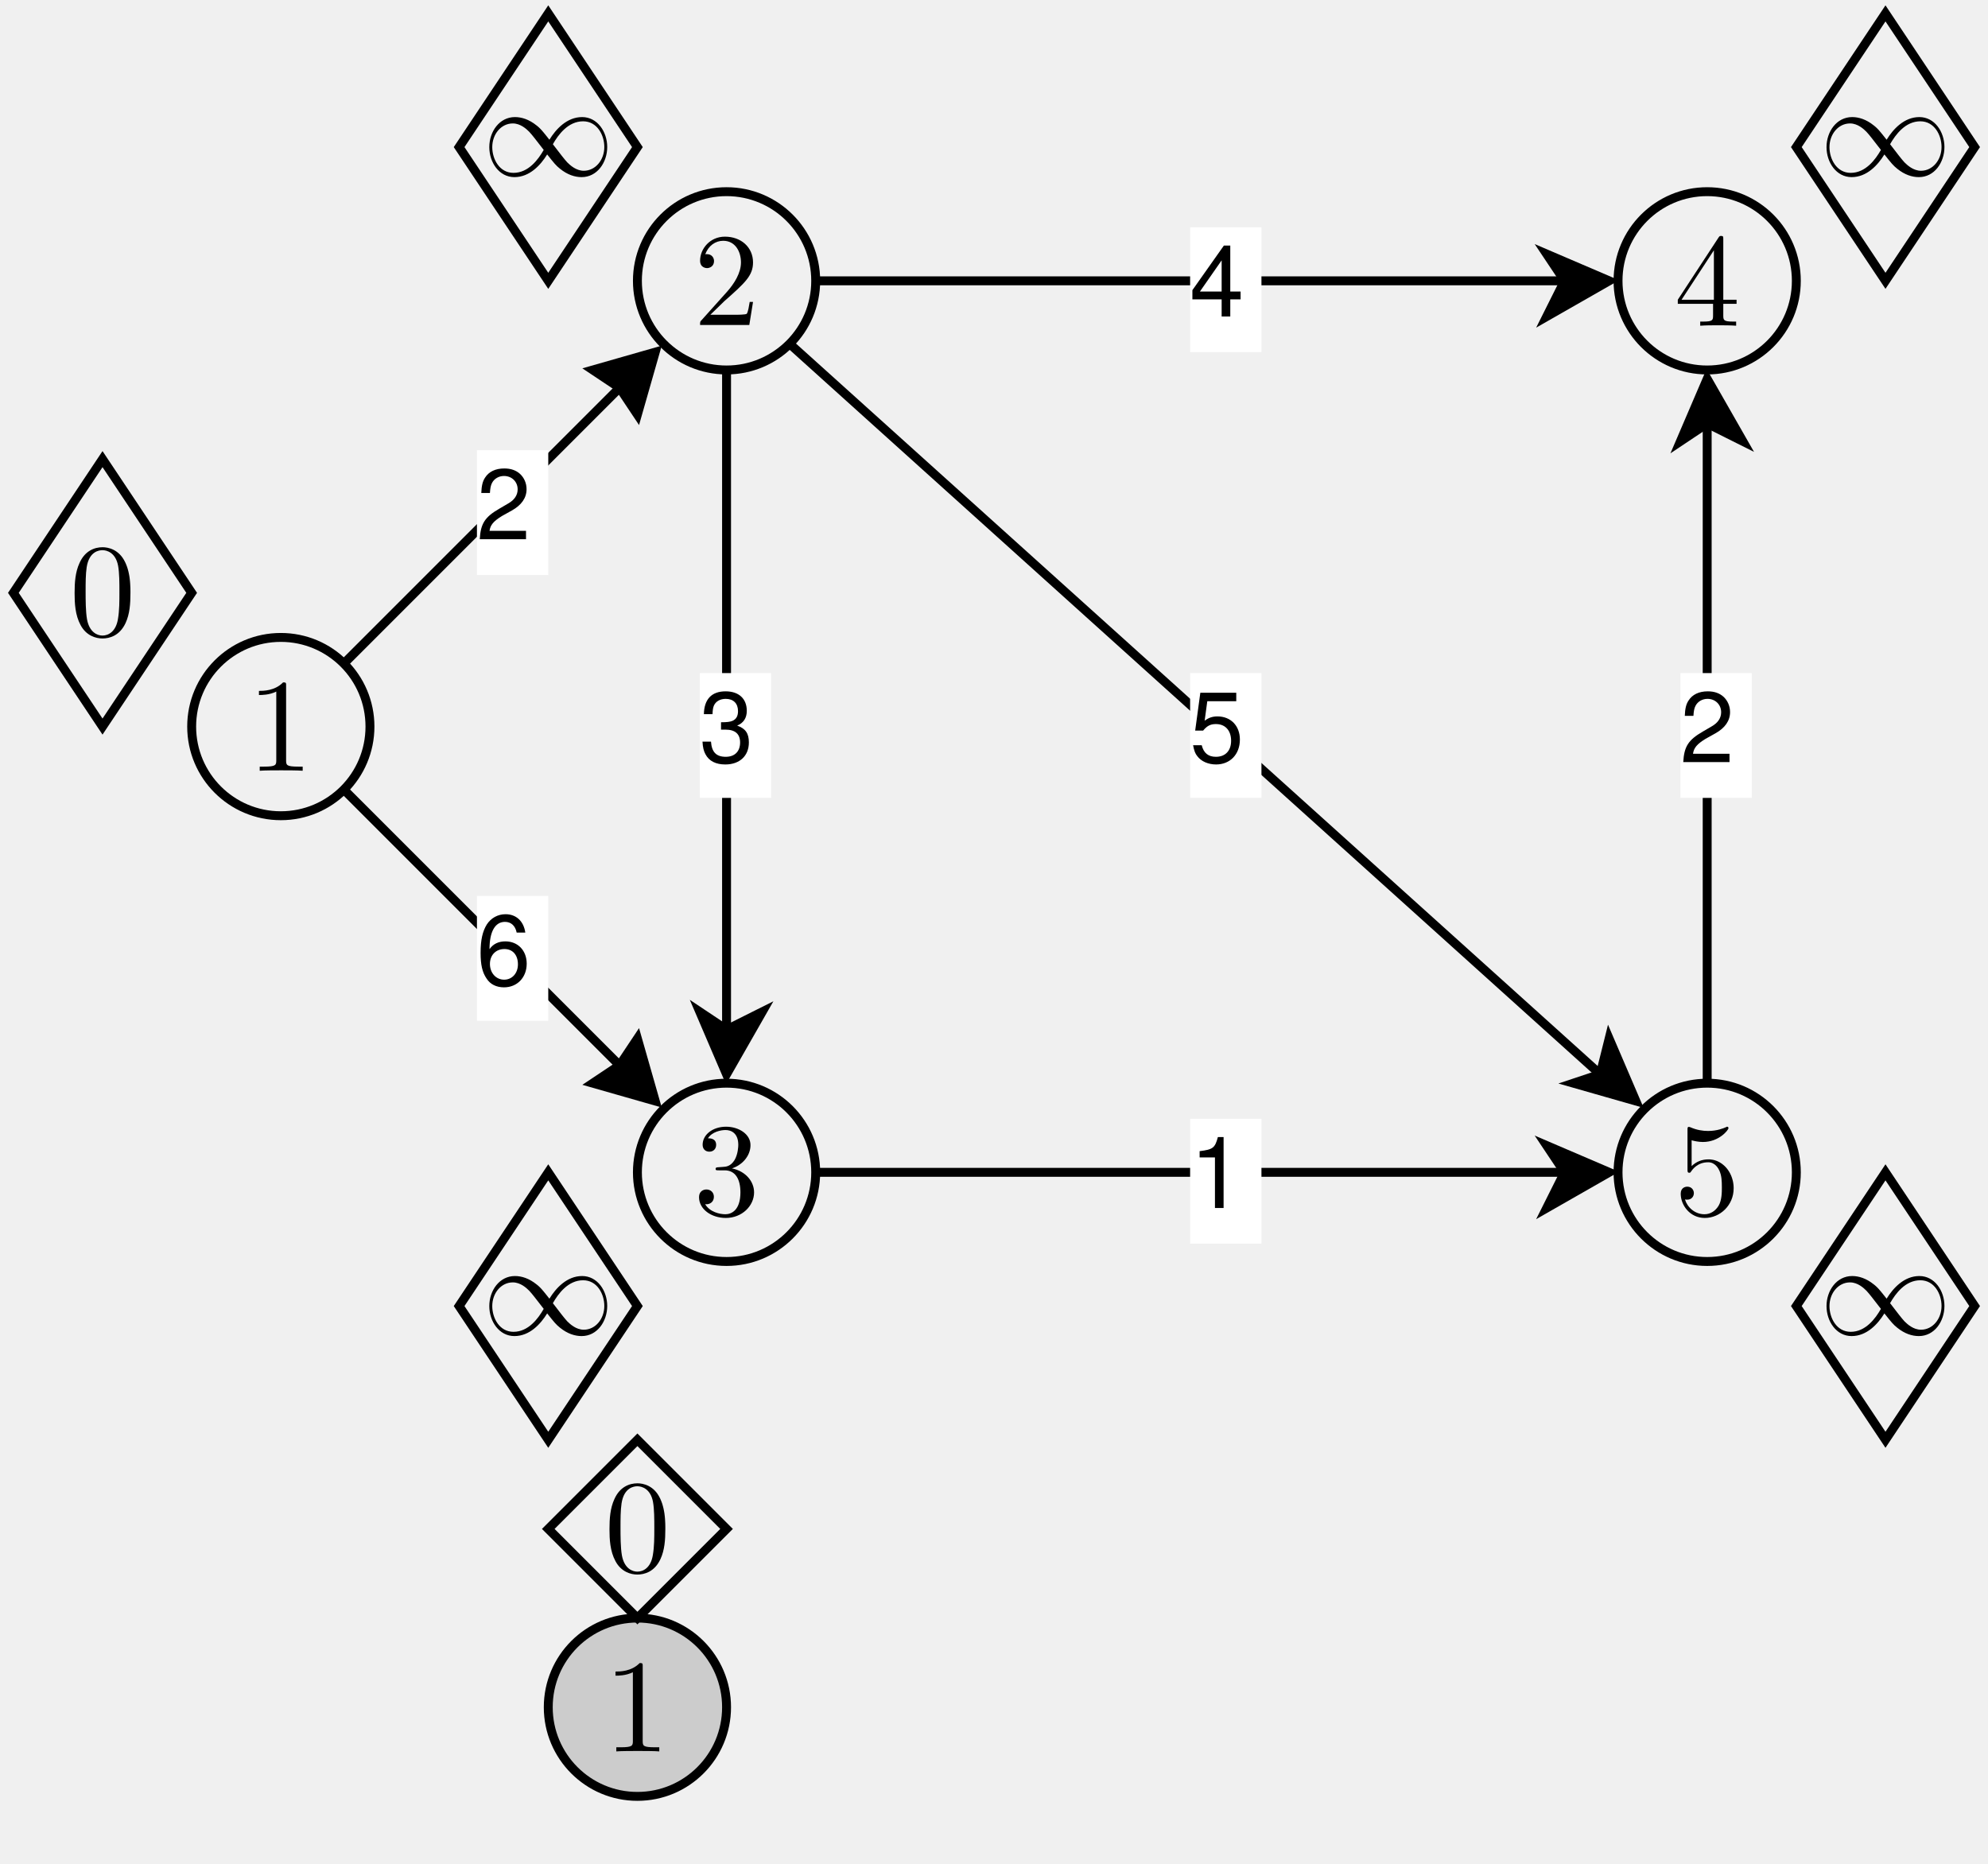
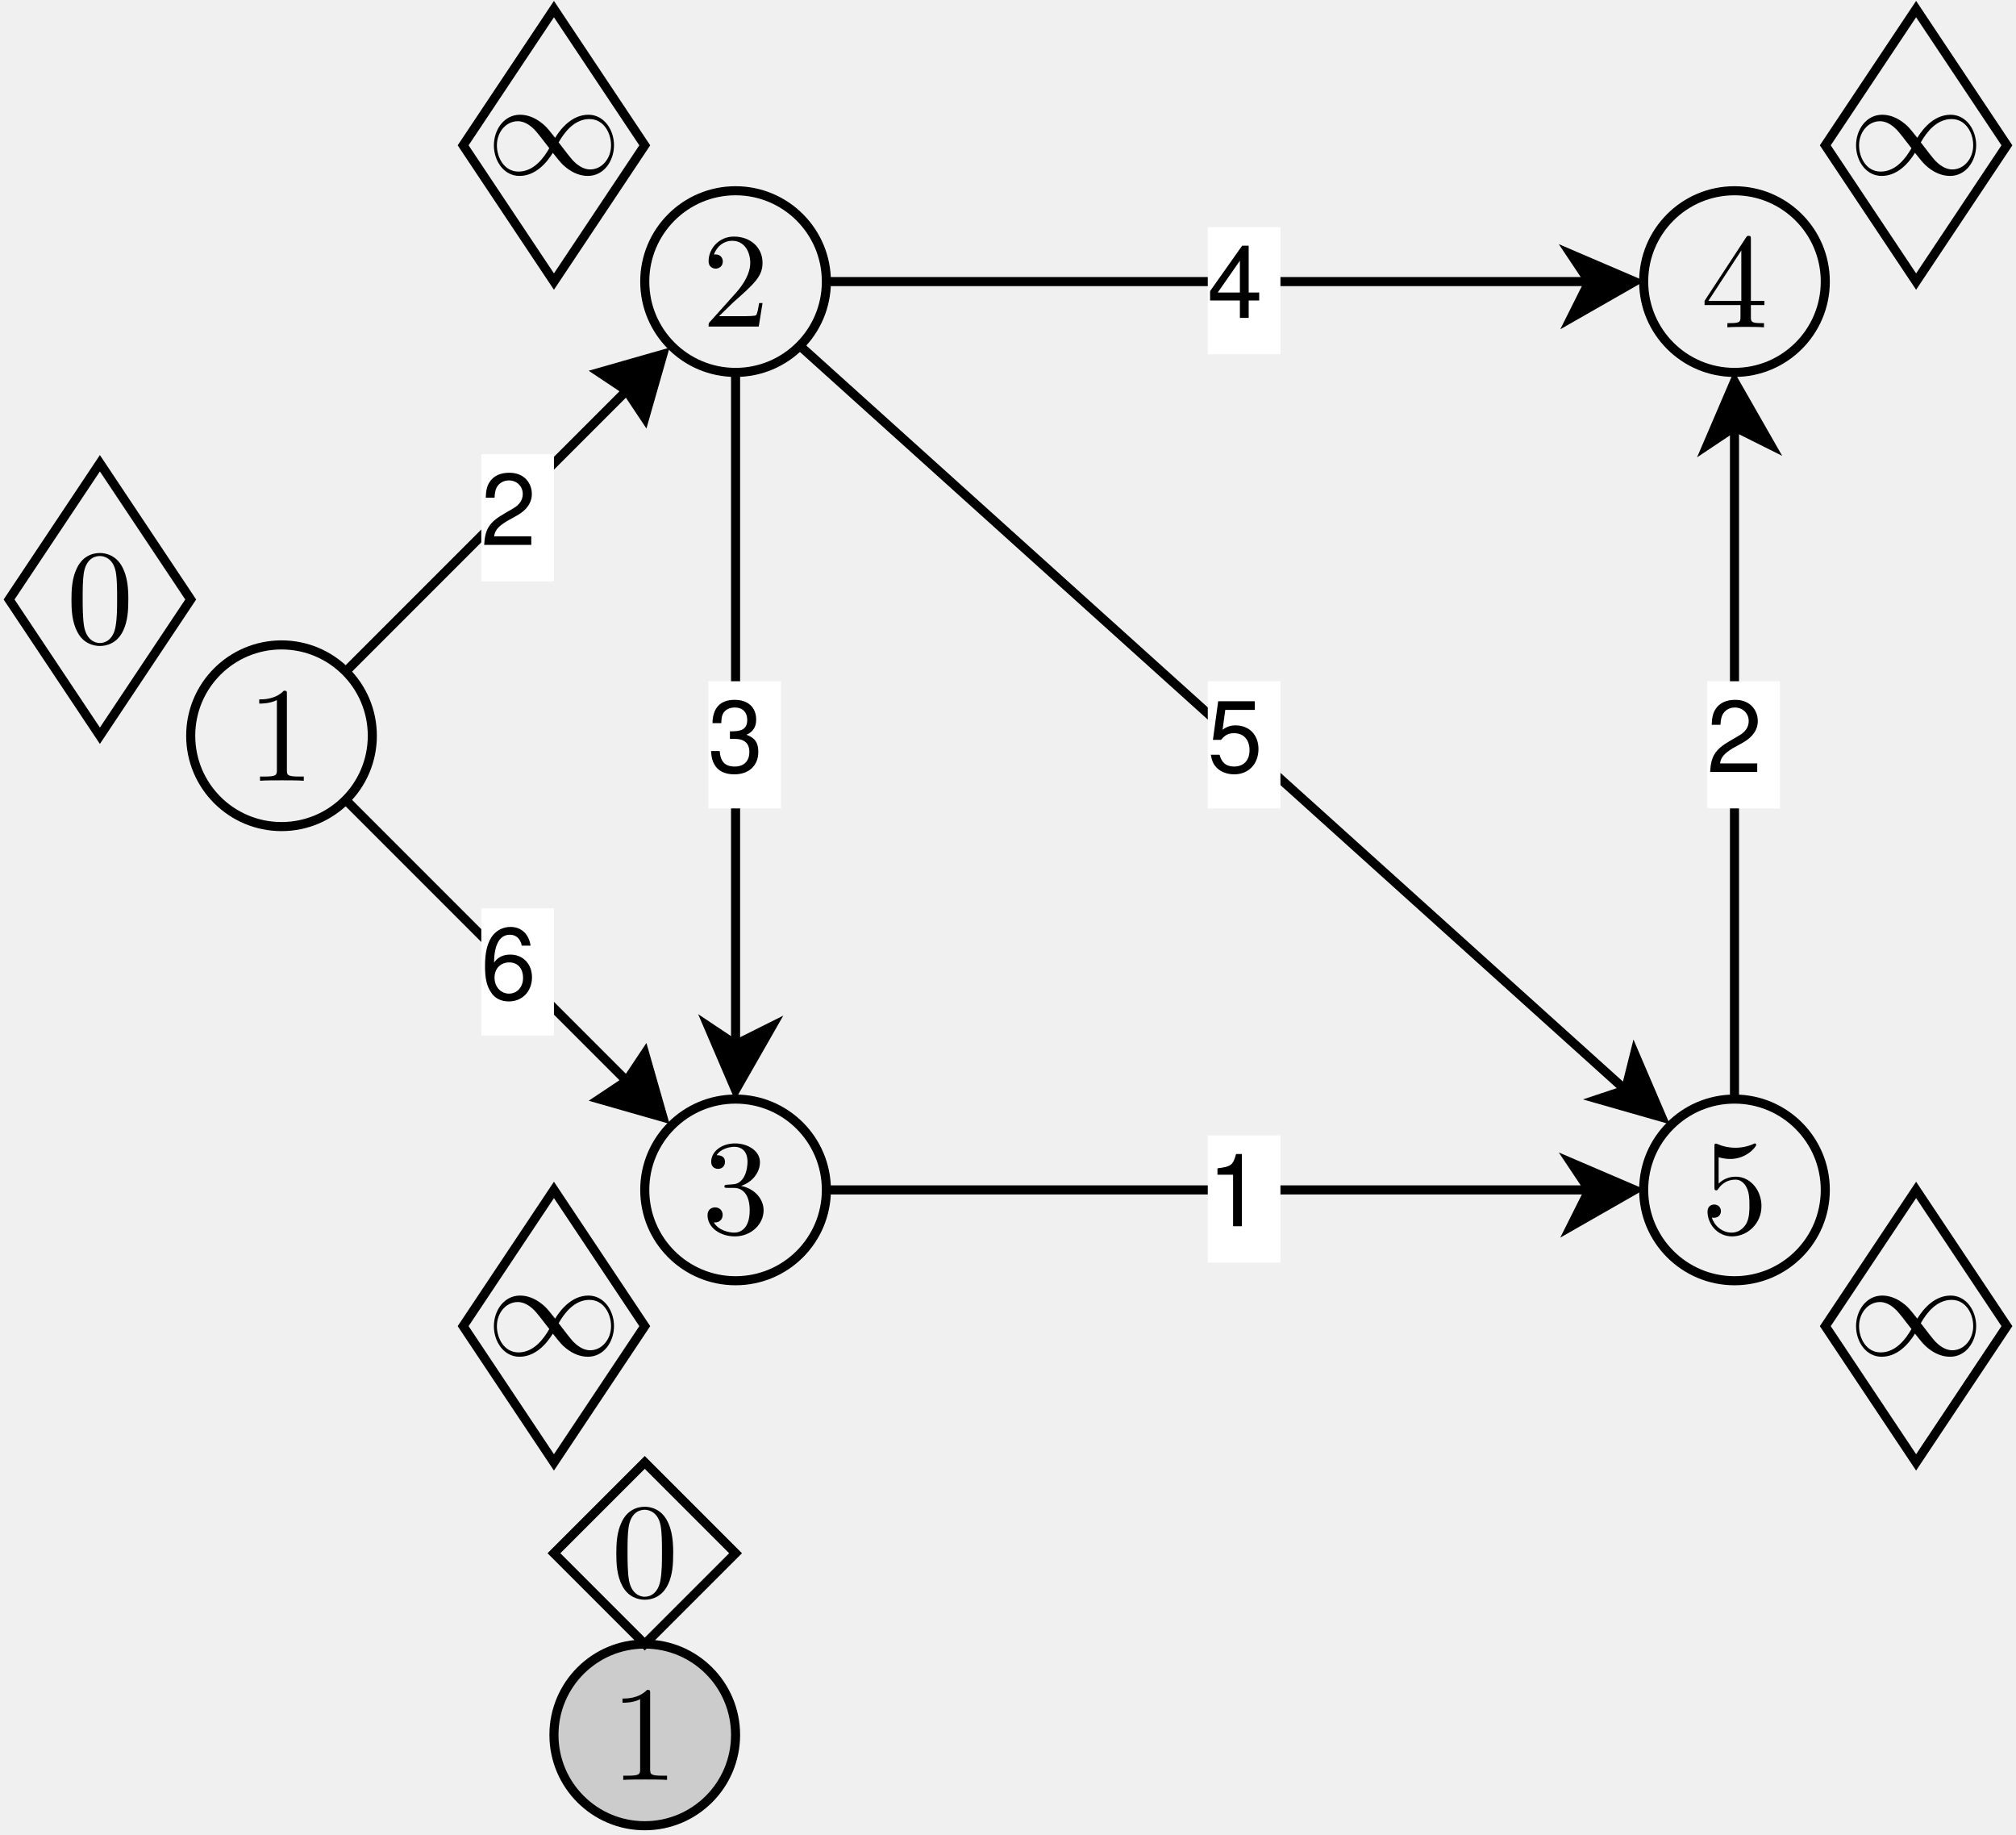
- <svg xmlns="http://www.w3.org/2000/svg" width="223px" height="209px" version="1.1" id="svg2">
+ <svg xmlns="http://www.w3.org/2000/svg" width="222" height="202" version="1.1" id="svg2">
  <defs id="defs4" />
-   <g id="g6" transform="translate(0.5,0.5)">
-     <ellipse style="fill:none" d="m 41,81 c 0,5.523 -4.477,10 -10,10 -5.523,0 -10,-4.477 -10,-10 0,-5.523 4.477,-10 10,-10 5.523,0 10,4.477 10,10 z" id="ellipse8" pointer-events="none" stroke="#000000" fill="transparent" ry="10" rx="10" cy="81" cx="31" />
-     <ellipse style="fill:none" d="m 91,31 c 0,5.523 -4.477,10 -10,10 -5.523,0 -10,-4.477 -10,-10 0,-5.523 4.477,-10 10,-10 5.523,0 10,4.477 10,10 z" id="ellipse18" pointer-events="none" stroke="#000000" fill="transparent" ry="10" rx="10" cy="31" cx="81" />
-     <path id="path28" pointer-events="none" stroke-miterlimit="10" stroke="#000000" fill="none" d="M 38 74 L 69 43" />
-     <path id="path30" pointer-events="none" stroke-miterlimit="10" stroke="#000000" fill="#000000" d="M 73 39 L 71 46 L 69 43 L 66 41 Z" />
-     <g id="g32" font-size="11px" text-anchor="middle" font-family="Helvetica" fill="#000000">
-       <rect id="rect34" stroke-width="0" height="14" width="8" y="50" x="53" stroke="none" fill="#ffffff" />
+   <g id="g6" transform="translate(-0.5,0.5)">
+     <ellipse style="fill:none;stroke:#000000" d="m 41,81 c 0,5.523 -4.477,10 -10,10 -5.523,0 -10,-4.477 -10,-10 0,-5.523 4.477,-10 10,-10 5.523,0 10,4.477 10,10 z" id="ellipse8" pointer-events="none" ry="10" rx="10" cy="81" cx="31" transform="translate(0.5,-0.5)" />
+     <ellipse style="fill:none;stroke:#000000" d="m 91,31 c 0,5.523 -4.477,10 -10,10 -5.523,0 -10,-4.477 -10,-10 0,-5.523 4.477,-10 10,-10 5.523,0 10,4.477 10,10 z" id="ellipse18" pointer-events="none" ry="10" rx="10" cy="31" cx="81" transform="translate(0.5,-0.5)" />
+     <path id="path28" pointer-events="none" stroke-miterlimit="10" d="m 38.5,73.5 31,-31" style="fill:none;stroke:#000000;stroke-miterlimit:10" />
+     <path id="path30" pointer-events="none" stroke-miterlimit="10" d="m 73.5,38.5 -2,7 -2,-3 -3,-2 z" style="fill:#000000;stroke:#000000;stroke-miterlimit:10" />
+     <g id="g32" font-size="11px" style="font-size:11px;text-anchor:middle;fill:#000000;font-family:Helvetica" transform="translate(0.5,-0.5)">
+       <rect id="rect34" height="14" width="8" y="50" x="53" style="fill:#ffffff;stroke:none" />
      <text id="text36" y="60" x="56">2</text>
    </g>
-     <ellipse style="fill:none" d="m 91,131 c 0,5.523 -4.477,10 -10,10 -5.523,0 -10,-4.477 -10,-10 0,-5.523 4.477,-10 10,-10 5.523,0 10,4.477 10,10 z" id="ellipse38" pointer-events="none" stroke="#000000" fill="transparent" ry="10" rx="10" cy="131" cx="81" />
-     <path id="path48" pointer-events="none" stroke-miterlimit="10" stroke="#000000" fill="none" d="M 81 41 L 81 115" />
-     <path id="path50" pointer-events="none" stroke-miterlimit="10" stroke="#000000" fill="#000000" d="M 81 120 L 78 113 L 81 115 L 85 113 Z" />
-     <g id="g52" font-size="11px" text-anchor="middle" font-family="Helvetica" fill="#000000">
-       <rect id="rect54" stroke-width="0" height="14" width="8" y="75" x="78" stroke="none" fill="#ffffff" />
+     <ellipse style="fill:none;stroke:#000000" d="m 91,131 c 0,5.523 -4.477,10 -10,10 -5.523,0 -10,-4.477 -10,-10 0,-5.523 4.477,-10 10,-10 5.523,0 10,4.477 10,10 z" id="ellipse38" pointer-events="none" ry="10" rx="10" cy="131" cx="81" transform="translate(0.5,-0.5)" />
+     <path id="path48" pointer-events="none" stroke-miterlimit="10" d="m 81.5,40.5 0,74" style="fill:none;stroke:#000000;stroke-miterlimit:10" />
+     <path id="path50" pointer-events="none" stroke-miterlimit="10" d="m 81.5,119.5 -3,-7 3,2 4,-2 z" style="fill:#000000;stroke:#000000;stroke-miterlimit:10" />
+     <g id="g52" font-size="11px" style="font-size:11px;text-anchor:middle;fill:#000000;font-family:Helvetica" transform="translate(0.5,-0.5)">
+       <rect id="rect54" height="14" width="8" y="75" x="78" style="fill:#ffffff;stroke:none" />
      <text id="text56" y="85" x="81">3</text>
    </g>
-     <path id="path58" pointer-events="none" stroke-miterlimit="10" stroke="#000000" fill="none" d="M 38 88 L 69 119" />
-     <path id="path60" pointer-events="none" stroke-miterlimit="10" stroke="#000000" fill="#000000" d="M 73 123 L 66 121 L 69 119 L 71 116 Z" />
-     <g id="g62" font-size="11px" text-anchor="middle" font-family="Helvetica" fill="#000000">
-       <rect id="rect64" stroke-width="0" height="14" width="8" y="100" x="53" stroke="none" fill="#ffffff" />
+     <path id="path58" pointer-events="none" stroke-miterlimit="10" d="m 38.5,87.5 31,31" style="fill:none;stroke:#000000;stroke-miterlimit:10" />
+     <path id="path60" pointer-events="none" stroke-miterlimit="10" d="m 73.5,122.5 -7,-2 3,-2 2,-3 z" style="fill:#000000;stroke:#000000;stroke-miterlimit:10" />
+     <g id="g62" font-size="11px" style="font-size:11px;text-anchor:middle;fill:#000000;font-family:Helvetica" transform="translate(0.5,-0.5)">
+       <rect id="rect64" height="14" width="8" y="100" x="53" style="fill:#ffffff;stroke:none" />
      <text id="text66" y="110" x="56">6</text>
    </g>
-     <ellipse style="fill:none" d="m 201,31 c 0,5.523 -4.477,10 -10,10 -5.523,0 -10,-4.477 -10,-10 0,-5.523 4.477,-10 10,-10 5.523,0 10,4.477 10,10 z" id="ellipse68" pointer-events="none" stroke="#000000" fill="transparent" ry="10" rx="10" cy="31" cx="191" />
-     <path id="path78" pointer-events="none" stroke-miterlimit="10" stroke="#000000" fill="none" d="M 91 31 L 175 31" />
-     <path id="path80" pointer-events="none" stroke-miterlimit="10" stroke="#000000" fill="#000000" d="M 180 31 L 173 35 L 175 31 L 173 28 Z" />
-     <g id="g82" font-size="11px" text-anchor="middle" font-family="Helvetica" fill="#000000">
-       <rect id="rect84" stroke-width="0" height="14" width="8" y="25" x="133" stroke="none" fill="#ffffff" />
+     <ellipse style="fill:none;stroke:#000000" d="m 201,31 c 0,5.523 -4.477,10 -10,10 -5.523,0 -10,-4.477 -10,-10 0,-5.523 4.477,-10 10,-10 5.523,0 10,4.477 10,10 z" id="ellipse68" pointer-events="none" ry="10" rx="10" cy="31" cx="191" transform="translate(0.5,-0.5)" />
+     <path id="path78" pointer-events="none" stroke-miterlimit="10" d="m 91.5,30.5 84,0" style="fill:none;stroke:#000000;stroke-miterlimit:10" />
+     <path id="path80" pointer-events="none" stroke-miterlimit="10" d="m 180.5,30.5 -7,4 2,-4 -2,-3 z" style="fill:#000000;stroke:#000000;stroke-miterlimit:10" />
+     <g id="g82" font-size="11px" style="font-size:11px;text-anchor:middle;fill:#000000;font-family:Helvetica" transform="translate(0.5,-0.5)">
+       <rect id="rect84" height="14" width="8" y="25" x="133" style="fill:#ffffff;stroke:none" />
      <text id="text86" y="35" x="136">4</text>
    </g>
-     <ellipse style="fill:none" d="m 201,131 c 0,5.523 -4.477,10 -10,10 -5.523,0 -10,-4.477 -10,-10 0,-5.523 4.477,-10 10,-10 5.523,0 10,4.477 10,10 z" id="ellipse88" pointer-events="none" stroke="#000000" fill="transparent" ry="10" rx="10" cy="131" cx="191" />
-     <path id="path98" pointer-events="none" stroke-miterlimit="10" stroke="#000000" fill="none" d="M 191 47 L 191 121" />
-     <path id="path100" pointer-events="none" stroke-miterlimit="10" stroke="#000000" fill="#000000" d="M 191 42 L 195 49 L 191 47 L 188 49 Z" />
-     <g id="g102" font-size="11px" text-anchor="middle" font-family="Helvetica" fill="#000000">
-       <rect id="rect104" stroke-width="0" height="14" width="8" y="75" x="188" stroke="none" fill="#ffffff" />
+     <ellipse style="fill:none;stroke:#000000" d="m 201,131 c 0,5.523 -4.477,10 -10,10 -5.523,0 -10,-4.477 -10,-10 0,-5.523 4.477,-10 10,-10 5.523,0 10,4.477 10,10 z" id="ellipse88" pointer-events="none" ry="10" rx="10" cy="131" cx="191" transform="translate(0.5,-0.5)" />
+     <path id="path98" pointer-events="none" stroke-miterlimit="10" d="m 191.5,46.5 0,74" style="fill:none;stroke:#000000;stroke-miterlimit:10" />
+     <path id="path100" pointer-events="none" stroke-miterlimit="10" d="m 191.5,41.5 4,7 -4,-2 -3,2 z" style="fill:#000000;stroke:#000000;stroke-miterlimit:10" />
+     <g id="g102" font-size="11px" style="font-size:11px;text-anchor:middle;fill:#000000;font-family:Helvetica" transform="translate(0.5,-0.5)">
+       <rect id="rect104" height="14" width="8" y="75" x="188" style="fill:#ffffff;stroke:none" />
      <text id="text106" y="85" x="191">2</text>
    </g>
-     <path id="path108" pointer-events="none" stroke-miterlimit="10" stroke="#000000" fill="none" d="M 91 131 L 175 131" />
-     <path id="path110" pointer-events="none" stroke-miterlimit="10" stroke="#000000" fill="#000000" d="M 180 131 L 173 135 L 175 131 L 173 128 Z" />
-     <g id="g112" font-size="11px" text-anchor="middle" font-family="Helvetica" fill="#000000">
-       <rect id="rect114" stroke-width="0" height="14" width="8" y="125" x="133" stroke="none" fill="#ffffff" />
+     <path id="path108" pointer-events="none" stroke-miterlimit="10" d="m 91.5,130.5 84,0" style="fill:none;stroke:#000000;stroke-miterlimit:10" />
+     <path id="path110" pointer-events="none" stroke-miterlimit="10" d="m 180.5,130.5 -7,4 2,-4 -2,-3 z" style="fill:#000000;stroke:#000000;stroke-miterlimit:10" />
+     <g id="g112" font-size="11px" style="font-size:11px;text-anchor:middle;fill:#000000;font-family:Helvetica" transform="translate(0.5,-0.5)">
+       <rect id="rect114" height="14" width="8" y="125" x="133" style="fill:#ffffff;stroke:none" />
      <text id="text116" y="135" x="136">1</text>
    </g>
-     <path id="path118" pointer-events="none" stroke-miterlimit="10" stroke="#000000" fill="none" d="M 88 38 L 179 120" />
-     <path id="path120" pointer-events="none" stroke-miterlimit="10" stroke="#000000" fill="#000000" d="M 183 123 L 176 121 L 179 120 L 180 116 Z" />
-     <g id="g122" font-size="11px" text-anchor="middle" font-family="Helvetica" fill="#000000">
-       <rect id="rect124" stroke-width="0" height="14" width="8" y="75" x="133" stroke="none" fill="#ffffff" />
+     <path id="path118" pointer-events="none" stroke-miterlimit="10" d="m 88.5,37.5 91,82" style="fill:none;stroke:#000000;stroke-miterlimit:10" />
+     <path id="path120" pointer-events="none" stroke-miterlimit="10" d="m 183.5,122.5 -7,-2 3,-1 1,-4 z" style="fill:#000000;stroke:#000000;stroke-miterlimit:10" />
+     <g id="g122" font-size="11px" style="font-size:11px;text-anchor:middle;fill:#000000;font-family:Helvetica" transform="translate(0.5,-0.5)">
+       <rect id="rect124" height="14" width="8" y="75" x="133" style="fill:#ffffff;stroke:none" />
      <text id="text126" y="85" x="136">5</text>
    </g>
-     <path style="fill:none" id="path128" pointer-events="none" stroke-miterlimit="10" stroke="#000000" fill="none" d="M 61 1 L 71 16 L 61 31 L 51 16 Z" />
-     <path style="fill:none" id="path138" pointer-events="none" stroke-miterlimit="10" stroke="#000000" fill="none" d="M 11 51 L 21 66 L 11 81 L 1 66 Z" />
-     <path style="fill:none" id="path148" pointer-events="none" stroke-miterlimit="10" stroke="#000000" fill="none" d="M 61 131 L 71 146 L 61 161 L 51 146 Z" />
-     <path style="fill:none" id="path158" pointer-events="none" stroke-miterlimit="10" stroke="#000000" fill="none" d="M 211 131 L 221 146 L 211 161 L 201 146 Z" />
-     <path style="fill:none" id="path168" pointer-events="none" stroke-miterlimit="10" stroke="#000000" fill="none" d="M 211 1 L 221 16 L 211 31 L 201 16 Z" />
-     <ellipse d="m 81,191 c 0,5.523 -4.477,10 -10,10 -5.523,0 -10,-4.477 -10,-10 0,-5.523 4.477,-10 10,-10 5.523,0 10,4.477 10,10 z" id="ellipse178" pointer-events="none" stroke="#000000" fill="#cccccc" ry="10" rx="10" cy="191" cx="71" />
-     <path style="fill:none" id="path260" pointer-events="none" stroke-miterlimit="10" stroke="#000000" fill="none" d="M 71 161 L 81 171 L 71 181 L 61 171 Z" />
-     <g transform="translate(-30.18371,103.2334)" id="g3129">
+     <path style="fill:none;stroke:#000000;stroke-miterlimit:10" id="path128" pointer-events="none" stroke-miterlimit="10" d="m 61.5,0.5 10,15 -10,15 -10,-15 z" />
+     <path style="fill:none;stroke:#000000;stroke-miterlimit:10" id="path138" pointer-events="none" stroke-miterlimit="10" d="m 11.5,50.5 10,15 -10,15 -10,-15 z" />
+     <path style="fill:none;stroke:#000000;stroke-miterlimit:10" id="path148" pointer-events="none" stroke-miterlimit="10" d="m 61.5,130.5 10,15 -10,15 -10,-15 z" />
+     <path style="fill:none;stroke:#000000;stroke-miterlimit:10" id="path158" pointer-events="none" stroke-miterlimit="10" d="m 211.5,130.5 10,15 -10,15 -10,-15 z" />
+     <path style="fill:none;stroke:#000000;stroke-miterlimit:10" id="path168" pointer-events="none" stroke-miterlimit="10" d="m 211.5,0.5 10,15 -10,15 -10,-15 z" />
+     <ellipse d="m 81,191 c 0,5.523 -4.477,10 -10,10 -5.523,0 -10,-4.477 -10,-10 0,-5.523 4.477,-10 10,-10 5.523,0 10,4.477 10,10 z" id="ellipse178" pointer-events="none" ry="10" rx="10" cy="191" cx="71" style="fill:#cccccc;stroke:#000000" transform="translate(0.5,-0.5)" />
+     <path style="fill:none;stroke:#000000;stroke-miterlimit:10" id="path260" pointer-events="none" stroke-miterlimit="10" d="m 71.5,160.5 10,10 -10,10 -10,-10 z" />
+     <g transform="translate(-29.68371,102.7334)" id="g3129">
      <g style="font-style:normal;font-variant:normal;font-weight:normal;font-stretch:normal;letter-spacing:normal;word-spacing:normal;text-anchor:start;fill:none;stroke:#000000;stroke-linecap:butt;stroke-linejoin:miter;stroke-miterlimit:10.433;stroke-opacity:1;stroke-dasharray:none;stroke-dashoffset:0" word-spacing="normal" letter-spacing="normal" font-size-adjust="none" font-stretch="normal" font-weight="normal" font-variant="normal" font-style="normal" stroke-miterlimit="10.433" xml:space="preserve" transform="matrix(0.2985714,0,0,-0.2985714,-52.25,167.25)" id="content">
        <path style="fill:#000000;stroke-width:0" id="path3132" d="m 480.83,419.7 -0.24,0.31 -0.24,0.29 -0.22,0.29 -0.21,0.26 -0.21,0.26 -0.19,0.24 -0.18,0.23 -0.18,0.22 -0.17,0.2 -0.16,0.2 -0.15,0.19 -0.15,0.17 -0.15,0.17 -0.13,0.16 -0.14,0.16 -0.13,0.15 -0.12,0.14 -0.12,0.13 -0.13,0.13 -0.11,0.13 -0.24,0.23 -0.23,0.23 -0.24,0.22 -0.25,0.22 -0.26,0.22 -0.14,0.11 -0.14,0.11 c -2.79,2.25 -5.59,3.14 -8.12,3.14 -5.83,0 -9.63,-5.46 -9.63,-11.29 h 1.11 c 0,4.87 3.33,8.9 7.72,8.9 2.89,0 5.13,-2.09 6.17,-3.14 1.25,-1.34 2.39,-2.89 5.44,-6.81 h 0 c -2.05,-3.59 -5.73,-8.62 -11.36,-8.62 -5.28,0 -7.97,5.18 -7.97,9.67 h -1.11 c 0,-5.74 3.69,-11.27 9.43,-11.27 5.73,0 9.86,4.53 12.31,8.52 2.69,-3.39 3.28,-4.13 4.83,-5.38 2.78,-2.25 5.57,-3.14 8.12,-3.14 5.83,0 9.61,5.49 9.61,11.31 h -1.09 c 0,-4.89 -3.35,-8.92 -7.72,-8.92 -2.89,0 -5.14,2.1 -6.19,3.14 -1.23,1.35 -2.39,2.89 -5.42,6.83 h 0 c 2.03,3.58 5.72,8.61 11.36,8.61 5.28,0 7.97,-5.17 7.97,-9.66 h 1.09 c 0,5.72 -3.69,11.25 -9.42,11.25 -5.72,0 -9.86,-4.53 -12.3,-8.51 z" />
      </g>
    </g>
-     <g transform="translate(-56.53368,39.98451)" id="g3290">
+     <g transform="translate(-56.03368,39.48451)" id="g3290">
      <g style="font-style:normal;font-variant:normal;font-weight:normal;font-stretch:normal;letter-spacing:normal;word-spacing:normal;text-anchor:start;fill:none;stroke:#000000;stroke-linecap:butt;stroke-linejoin:miter;stroke-miterlimit:10.433;stroke-opacity:1;stroke-dasharray:none;stroke-dashoffset:0" id="g3292" transform="matrix(0.2985714,0,0,-0.2985714,-52.25,167.25)" xml:space="preserve" stroke-miterlimit="10.433" font-style="normal" font-variant="normal" font-weight="normal" font-stretch="normal" font-size-adjust="none" letter-spacing="normal" word-spacing="normal">
        <path style="fill:#000000;stroke-width:0" d="m 470.16,438.09 0,0.05 0,0.06 0,0.05 0,0.05 0,0.05 0,0.05 0,0.04 0,0.05 0,0.04 0,0.04 -0.01,0.04 0,0.04 0,0.04 0,0.03 0,0.04 -0.01,0.03 -0.01,0.07 0,0.06 -0.02,0.05 -0.01,0.05 -0.02,0.05 -0.02,0.04 -0.02,0.04 -0.02,0.03 -0.03,0.03 -0.03,0.03 -0.04,0.03 -0.04,0.02 -0.04,0.02 -0.03,0.01 -0.02,0.01 -0.03,0 -0.02,0.01 -0.03,0.01 -0.03,0 -0.03,0.01 -0.03,0 -0.04,0.01 -0.03,0 -0.04,0 -0.03,0.01 -0.04,0 -0.04,0 -0.05,0 -0.04,0 -0.04,0 -0.05,0.01 -0.05,0 -0.05,0 -0.05,0 -0.05,0 c -3.09,-3.19 -7.47,-3.19 -9.06,-3.19 v -1.55 c 1,0 3.93,0 6.51,1.3 v -25.81 c 0,-1.8 -0.14,-2.39 -4.62,-2.39 h -1.6 v -1.55 c 1.75,0.16 6.08,0.16 8.07,0.16 2,0 6.32,0 8.07,-0.16 v 1.55 h -1.59 c -4.48,0 -4.64,0.54 -4.64,2.39 z" id="path3294" />
      </g>
    </g>
-     <g transform="translate(-6.465008,-10.01549)" id="g3458">
+     <g transform="translate(-5.965008,-10.51549)" id="g3458">
      <g style="font-style:normal;font-variant:normal;font-weight:normal;font-stretch:normal;letter-spacing:normal;word-spacing:normal;text-anchor:start;fill:none;stroke:#000000;stroke-linecap:butt;stroke-linejoin:miter;stroke-miterlimit:10.433;stroke-opacity:1;stroke-dasharray:none;stroke-dashoffset:0" word-spacing="normal" letter-spacing="normal" font-size-adjust="none" font-stretch="normal" font-weight="normal" font-variant="normal" font-style="normal" stroke-miterlimit="10.433" xml:space="preserve" transform="matrix(0.2985714,0,0,-0.2985714,-52.25,167.25)" id="g3460">
        <path style="fill:#000000;stroke-width:0" id="path3462" d="m 461.85,410.04 5.28,5.13 c 7.76,6.87 10.76,9.56 10.76,14.54 0,5.69 -4.48,9.68 -10.56,9.68 -5.64,0 -9.33,-4.6 -9.33,-9.03 0,-2.79 2.5,-2.79 2.64,-2.79 0.86,0 2.6,0.6 2.6,2.64 0,1.3 -0.89,2.6 -2.64,2.6 -0.39,0 -0.5,0 -0.64,-0.05 1.14,3.24 3.83,5.08 6.72,5.08 4.53,0 6.68,-4.05 6.68,-8.13 0,-3.98 -2.5,-7.92 -5.23,-11.01 l -9.56,-10.66 C 458,407.5 458,407.4 458,406.2 h 18.49 l 1.4,8.67 h -1.25 c -0.25,-1.5 -0.59,-3.69 -1.09,-4.44 -0.36,-0.39 -3.64,-0.39 -4.73,-0.39 z" />
      </g>
    </g>
-     <g transform="translate(-6.466501,89.82179)" id="g3632">
+     <g transform="translate(-5.966501,89.32179)" id="g3632">
      <g style="font-style:normal;font-variant:normal;font-weight:normal;font-stretch:normal;letter-spacing:normal;word-spacing:normal;text-anchor:start;fill:none;stroke:#000000;stroke-linecap:butt;stroke-linejoin:miter;stroke-miterlimit:10.433;stroke-opacity:1;stroke-dasharray:none;stroke-dashoffset:0" id="g3634" transform="matrix(0.2985714,0,0,-0.2985714,-52.25,167.25)" xml:space="preserve" stroke-miterlimit="10.433" font-style="normal" font-variant="normal" font-weight="normal" font-stretch="normal" font-size-adjust="none" letter-spacing="normal" word-spacing="normal">
        <path style="fill:#000000;stroke-width:0" d="m 469.97,423.73 0.38,0.13 0.37,0.15 0.37,0.15 0.35,0.17 0.35,0.18 0.34,0.19 0.33,0.2 0.32,0.22 0.31,0.22 0.31,0.23 0.29,0.24 0.28,0.25 0.27,0.26 0.26,0.27 0.25,0.27 0.24,0.29 0.22,0.29 0.21,0.3 0.2,0.3 0.19,0.32 0.18,0.32 0.16,0.32 0.14,0.33 0.14,0.34 0.11,0.34 0.11,0.34 0.09,0.35 0.07,0.36 0.06,0.36 0.04,0.36 0.02,0.36 0.01,0.37 c 0,4.08 -4.39,6.88 -9.17,6.88 -5.03,0 -8.81,-3 -8.81,-6.78 0,-1.65 1.09,-2.6 2.54,-2.6 1.54,0 2.54,1.1 2.54,2.55 0,2.48 -2.35,2.48 -3.08,2.48 1.53,2.44 4.83,3.1 6.62,3.1 2.03,0 4.78,-1.1 4.78,-5.58 0,-0.61 -0.11,-3.49 -1.4,-5.69 -1.49,-2.39 -3.19,-2.53 -4.42,-2.59 -0.41,-0.05 -1.6,-0.14 -1.96,-0.14 -0.39,-0.05 -0.75,-0.1 -0.75,-0.6 0,-0.54 0.36,-0.54 1.21,-0.54 h 2.18 c 4.1,0 5.94,-3.39 5.94,-8.29 0,-6.76 -3.44,-8.21 -5.64,-8.21 -2.14,0 -5.88,0.84 -7.61,3.78 1.73,-0.24 3.28,0.86 3.28,2.75 0,1.79 -1.34,2.78 -2.8,2.78 -1.18,0 -2.78,-0.69 -2.78,-2.89 0,-4.53 4.63,-7.81 10.07,-7.81 6.07,0 10.61,4.53 10.61,9.6 0,4.1 -3.15,7.97 -8.32,9.02 z" id="path3636" />
      </g>
    </g>
-     <g transform="translate(103.5335,-9.934878)" id="g3812">
+     <g transform="translate(104.0335,-10.43488)" id="g3812">
      <g style="font-style:normal;font-variant:normal;font-weight:normal;font-stretch:normal;letter-spacing:normal;word-spacing:normal;text-anchor:start;fill:none;stroke:#000000;stroke-linecap:butt;stroke-linejoin:miter;stroke-miterlimit:10.433;stroke-opacity:1;stroke-dasharray:none;stroke-dashoffset:0" word-spacing="normal" letter-spacing="normal" font-size-adjust="none" font-stretch="normal" font-weight="normal" font-variant="normal" font-style="normal" stroke-miterlimit="10.433" xml:space="preserve" transform="matrix(0.2985714,0,0,-0.2985714,-52.25,167.25)" id="g3814">
        <path style="fill:#000000;stroke-width:0" id="path3816" d="m 470.16,414.42 v -4.33 c 0,-1.8 -0.09,-2.34 -3.78,-2.34 h -1.05 v -1.55 c 2.05,0.16 4.64,0.16 6.74,0.16 2.09,0 4.73,0 6.76,-0.16 v 1.55 h -1.04 c -3.69,0 -3.79,0.54 -3.79,2.34 v 4.33 h 4.99 v 1.54 H 474 v 22.68 c 0,1 0,1.29 -0.79,1.29 -0.46,0 -0.6,0 -1,-0.61 l -15.3,-23.36 h 1.41 l 12.15,18.58 v -18.58 h -12.15 -1.41 v -1.54 z" />
      </g>
    </g>
-     <g transform="translate(103.535,89.82179)" id="g3998">
+     <g transform="translate(104.035,89.32179)" id="g3998">
      <g style="font-style:normal;font-variant:normal;font-weight:normal;font-stretch:normal;letter-spacing:normal;word-spacing:normal;text-anchor:start;fill:none;stroke:#000000;stroke-linecap:butt;stroke-linejoin:miter;stroke-miterlimit:10.433;stroke-opacity:1;stroke-dasharray:none;stroke-dashoffset:0" id="g4000" transform="matrix(0.2985714,0,0,-0.2985714,-52.25,167.25)" xml:space="preserve" stroke-miterlimit="10.433" font-style="normal" font-variant="normal" font-weight="normal" font-stretch="normal" font-size-adjust="none" letter-spacing="normal" word-spacing="normal">
        <path style="fill:#000000;stroke-width:0" d="m 477.89,416.21 -0.01,0.56 -0.03,0.54 -0.06,0.54 -0.08,0.53 -0.1,0.53 -0.13,0.51 -0.14,0.5 -0.17,0.5 -0.18,0.48 -0.21,0.47 -0.22,0.46 -0.24,0.44 -0.26,0.43 -0.28,0.41 -0.29,0.4 -0.31,0.38 -0.33,0.36 -0.34,0.35 -0.36,0.32 -0.37,0.31 -0.38,0.29 -0.4,0.26 -0.41,0.25 -0.42,0.22 -0.43,0.2 -0.44,0.17 -0.46,0.15 -0.46,0.13 -0.48,0.09 -0.48,0.07 -0.49,0.05 -0.5,0.01 c -2.39,0 -4.54,-0.8 -6.33,-2.53 v 9.7 c 1,-0.29 2.64,-0.64 4.23,-0.64 6.13,0 9.61,4.53 9.61,5.19 0,0.3 -0.14,0.55 -0.5,0.55 -0.05,0 -0.14,0 -0.39,-0.16 -1,-0.45 -3.44,-1.44 -6.78,-1.44 -1.98,0 -4.28,0.35 -6.63,1.39 -0.39,0.14 -0.5,0.14 -0.59,0.14 -0.5,0 -0.5,-0.39 -0.5,-1.18 v -14.75 c 0,-0.89 0,-1.3 0.7,-1.3 0.35,0 0.44,0.16 0.64,0.45 0.55,0.8 2.4,3.49 6.43,3.49 2.59,0 3.84,-2.3 4.23,-3.19 0.81,-1.84 0.91,-3.78 0.91,-6.28 0,-1.74 0,-4.74 -1.21,-6.83 -1.18,-1.94 -3.03,-3.23 -5.32,-3.23 -3.64,0 -6.47,2.64 -7.33,5.57 0.15,-0.04 0.31,-0.09 0.86,-0.09 1.64,0 2.48,1.25 2.48,2.44 0,1.2 -0.84,2.44 -2.48,2.44 -0.71,0 -2.46,-0.35 -2.46,-2.65 0,-4.28 3.44,-9.1 9.04,-9.1 5.76,0 10.85,4.78 10.85,11.1 z" id="path4002" />
      </g>
    </g>
-     <g transform="translate(119.8163,103.2334)" id="g3129-91">
+     <g transform="translate(120.3163,102.7334)" id="g3129-91">
      <g style="font-style:normal;font-variant:normal;font-weight:normal;font-stretch:normal;letter-spacing:normal;word-spacing:normal;text-anchor:start;fill:none;stroke:#000000;stroke-linecap:butt;stroke-linejoin:miter;stroke-miterlimit:10.433;stroke-opacity:1;stroke-dasharray:none;stroke-dashoffset:0" word-spacing="normal" letter-spacing="normal" font-size-adjust="none" font-stretch="normal" font-weight="normal" font-variant="normal" font-style="normal" stroke-miterlimit="10.433" xml:space="preserve" transform="matrix(0.2985714,0,0,-0.2985714,-52.25,167.25)" id="content-59">
        <path style="fill:#000000;stroke-width:0" id="path3132-56" d="m 480.83,419.7 -0.24,0.31 -0.24,0.29 -0.22,0.29 -0.21,0.26 -0.21,0.26 -0.19,0.24 -0.18,0.23 -0.18,0.22 -0.17,0.2 -0.16,0.2 -0.15,0.19 -0.15,0.17 -0.15,0.17 -0.13,0.16 -0.14,0.16 -0.13,0.15 -0.12,0.14 -0.12,0.13 -0.13,0.13 -0.11,0.13 -0.24,0.23 -0.23,0.23 -0.24,0.22 -0.25,0.22 -0.26,0.22 -0.14,0.11 -0.14,0.11 c -2.79,2.25 -5.59,3.14 -8.12,3.14 -5.83,0 -9.63,-5.46 -9.63,-11.29 h 1.11 c 0,4.87 3.33,8.9 7.72,8.9 2.89,0 5.13,-2.09 6.17,-3.14 1.25,-1.34 2.39,-2.89 5.44,-6.81 h 0 c -2.05,-3.59 -5.73,-8.62 -11.36,-8.62 -5.28,0 -7.97,5.18 -7.97,9.67 h -1.11 c 0,-5.74 3.69,-11.27 9.43,-11.27 5.73,0 9.86,4.53 12.31,8.52 2.69,-3.39 3.28,-4.13 4.83,-5.38 2.78,-2.25 5.57,-3.14 8.12,-3.14 5.83,0 9.61,5.49 9.61,11.31 h -1.09 c 0,-4.89 -3.35,-8.92 -7.72,-8.92 -2.89,0 -5.14,2.1 -6.19,3.14 -1.23,1.35 -2.39,2.89 -5.42,6.83 h 0 c 2.03,3.58 5.72,8.61 11.36,8.61 5.28,0 7.97,-5.17 7.97,-9.66 h 1.09 c 0,5.72 -3.69,11.25 -9.42,11.25 -5.72,0 -9.86,-4.53 -12.3,-8.51 z" />
      </g>
    </g>
-     <g transform="translate(119.8163,-26.76661)" id="g3129-7">
+     <g transform="translate(120.3163,-27.26661)" id="g3129-7">
      <g style="font-style:normal;font-variant:normal;font-weight:normal;font-stretch:normal;letter-spacing:normal;word-spacing:normal;text-anchor:start;fill:none;stroke:#000000;stroke-linecap:butt;stroke-linejoin:miter;stroke-miterlimit:10.433;stroke-opacity:1;stroke-dasharray:none;stroke-dashoffset:0" word-spacing="normal" letter-spacing="normal" font-size-adjust="none" font-stretch="normal" font-weight="normal" font-variant="normal" font-style="normal" stroke-miterlimit="10.433" xml:space="preserve" transform="matrix(0.2985714,0,0,-0.2985714,-52.25,167.25)" id="content-7">
        <path style="fill:#000000;stroke-width:0" id="path3132-1" d="m 480.83,419.7 -0.24,0.31 -0.24,0.29 -0.22,0.29 -0.21,0.26 -0.21,0.26 -0.19,0.24 -0.18,0.23 -0.18,0.22 -0.17,0.2 -0.16,0.2 -0.15,0.19 -0.15,0.17 -0.15,0.17 -0.13,0.16 -0.14,0.16 -0.13,0.15 -0.12,0.14 -0.12,0.13 -0.13,0.13 -0.11,0.13 -0.24,0.23 -0.23,0.23 -0.24,0.22 -0.25,0.22 -0.26,0.22 -0.14,0.11 -0.14,0.11 c -2.79,2.25 -5.59,3.14 -8.12,3.14 -5.83,0 -9.63,-5.46 -9.63,-11.29 h 1.11 c 0,4.87 3.33,8.9 7.72,8.9 2.89,0 5.13,-2.09 6.17,-3.14 1.25,-1.34 2.39,-2.89 5.44,-6.81 h 0 c -2.05,-3.59 -5.73,-8.62 -11.36,-8.62 -5.28,0 -7.97,5.18 -7.97,9.67 h -1.11 c 0,-5.74 3.69,-11.27 9.43,-11.27 5.73,0 9.86,4.53 12.31,8.52 2.69,-3.39 3.28,-4.13 4.83,-5.38 2.78,-2.25 5.57,-3.14 8.12,-3.14 5.83,0 9.61,5.49 9.61,11.31 h -1.09 c 0,-4.89 -3.35,-8.92 -7.72,-8.92 -2.89,0 -5.14,2.1 -6.19,3.14 -1.23,1.35 -2.39,2.89 -5.42,6.83 h 0 c 2.03,3.58 5.72,8.61 11.36,8.61 5.28,0 7.97,-5.17 7.97,-9.66 h 1.09 c 0,5.72 -3.69,11.25 -9.42,11.25 -5.72,0 -9.86,-4.53 -12.3,-8.51 z" />
      </g>
    </g>
-     <g transform="translate(-30.18371,-26.76661)" id="g3129-7-1">
+     <g transform="translate(-29.68371,-27.26661)" id="g3129-7-1">
      <g style="font-style:normal;font-variant:normal;font-weight:normal;font-stretch:normal;letter-spacing:normal;word-spacing:normal;text-anchor:start;fill:none;stroke:#000000;stroke-linecap:butt;stroke-linejoin:miter;stroke-miterlimit:10.433;stroke-opacity:1;stroke-dasharray:none;stroke-dashoffset:0" word-spacing="normal" letter-spacing="normal" font-size-adjust="none" font-stretch="normal" font-weight="normal" font-variant="normal" font-style="normal" stroke-miterlimit="10.433" xml:space="preserve" transform="matrix(0.2985714,0,0,-0.2985714,-52.25,167.25)" id="content-7-0">
        <path style="fill:#000000;stroke-width:0" id="path3132-1-5" d="m 480.83,419.7 -0.24,0.31 -0.24,0.29 -0.22,0.29 -0.21,0.26 -0.21,0.26 -0.19,0.24 -0.18,0.23 -0.18,0.22 -0.17,0.2 -0.16,0.2 -0.15,0.19 -0.15,0.17 -0.15,0.17 -0.13,0.16 -0.14,0.16 -0.13,0.15 -0.12,0.14 -0.12,0.13 -0.13,0.13 -0.11,0.13 -0.24,0.23 -0.23,0.23 -0.24,0.22 -0.25,0.22 -0.26,0.22 -0.14,0.11 -0.14,0.11 c -2.79,2.25 -5.59,3.14 -8.12,3.14 -5.83,0 -9.63,-5.46 -9.63,-11.29 h 1.11 c 0,4.87 3.33,8.9 7.72,8.9 2.89,0 5.13,-2.09 6.17,-3.14 1.25,-1.34 2.39,-2.89 5.44,-6.81 h 0 c -2.05,-3.59 -5.73,-8.62 -11.36,-8.62 -5.28,0 -7.97,5.18 -7.97,9.67 h -1.11 c 0,-5.74 3.69,-11.27 9.43,-11.27 5.73,0 9.86,4.53 12.31,8.52 2.69,-3.39 3.28,-4.13 4.83,-5.38 2.78,-2.25 5.57,-3.14 8.12,-3.14 5.83,0 9.61,5.49 9.61,11.31 h -1.09 c 0,-4.89 -3.35,-8.92 -7.72,-8.92 -2.89,0 -5.14,2.1 -6.19,3.14 -1.23,1.35 -2.39,2.89 -5.42,6.83 h 0 c 2.03,3.58 5.72,8.61 11.36,8.61 5.28,0 7.97,-5.17 7.97,-9.66 h 1.09 c 0,5.72 -3.69,11.25 -9.42,11.25 -5.72,0 -9.86,-4.53 -12.3,-8.51 z" />
      </g>
    </g>
-     <g transform="translate(-16.53368,149.9845)" id="g3290-3">
+     <g transform="translate(-16.03368,149.4845)" id="g3290-3">
      <g style="font-style:normal;font-variant:normal;font-weight:normal;font-stretch:normal;letter-spacing:normal;word-spacing:normal;text-anchor:start;fill:none;stroke:#000000;stroke-linecap:butt;stroke-linejoin:miter;stroke-miterlimit:10.433;stroke-opacity:1;stroke-dasharray:none;stroke-dashoffset:0" id="g3292-1" transform="matrix(0.2985714,0,0,-0.2985714,-52.25,167.25)" xml:space="preserve" stroke-miterlimit="10.433" font-style="normal" font-variant="normal" font-weight="normal" font-stretch="normal" font-size-adjust="none" letter-spacing="normal" word-spacing="normal">
        <path style="fill:#000000;stroke-width:0" d="m 470.16,438.09 0,0.05 0,0.06 0,0.05 0,0.05 0,0.05 0,0.05 0,0.04 0,0.05 0,0.04 0,0.04 -0.01,0.04 0,0.04 0,0.04 0,0.03 0,0.04 -0.01,0.03 -0.01,0.07 0,0.06 -0.02,0.05 -0.01,0.05 -0.02,0.05 -0.02,0.04 -0.02,0.04 -0.02,0.03 -0.03,0.03 -0.03,0.03 -0.04,0.03 -0.04,0.02 -0.04,0.02 -0.03,0.01 -0.02,0.01 -0.03,0 -0.02,0.01 -0.03,0.01 -0.03,0 -0.03,0.01 -0.03,0 -0.04,0.01 -0.03,0 -0.04,0 -0.03,0.01 -0.04,0 -0.04,0 -0.05,0 -0.04,0 -0.04,0 -0.05,0.01 -0.05,0 -0.05,0 -0.05,0 -0.05,0 c -3.09,-3.19 -7.47,-3.19 -9.06,-3.19 v -1.55 c 1,0 3.93,0 6.51,1.3 v -25.81 c 0,-1.8 -0.14,-2.39 -4.62,-2.39 h -1.6 v -1.55 c 1.75,0.16 6.08,0.16 8.07,0.16 2,0 6.32,0 8.07,-0.16 v 1.55 h -1.59 c -4.48,0 -4.64,0.54 -4.64,2.39 z" id="path3294-0" />
      </g>
    </g>
-     <g id="g4473" transform="translate(-76.4665,24.82179)">
+     <g id="g4473" transform="translate(-75.9665,24.32179)">
      <g word-spacing="normal" letter-spacing="normal" font-size-adjust="none" font-stretch="normal" font-weight="normal" font-variant="normal" font-style="normal" stroke-miterlimit="10.433" xml:space="preserve" transform="matrix(0.2985714,0,0,-0.2985714,-52.25,167.25)" id="g4475" style="font-style:normal;font-variant:normal;font-weight:normal;font-stretch:normal;letter-spacing:normal;word-spacing:normal;text-anchor:start;fill:none;stroke:#000000;stroke-linecap:butt;stroke-linejoin:miter;stroke-miterlimit:10.433;stroke-opacity:1;stroke-dasharray:none;stroke-dashoffset:0">
        <path id="path4477" d="m 478.44,422.14 0,0.74 -0.01,0.75 -0.02,0.75 -0.04,0.74 -0.04,0.75 -0.06,0.74 -0.08,0.74 -0.09,0.73 -0.12,0.73 -0.14,0.73 -0.16,0.72 -0.19,0.72 -0.21,0.72 -0.25,0.7 -0.28,0.7 -0.15,0.35 -0.16,0.34 c -2.28,4.8 -6.37,5.6 -8.47,5.6 -2.98,0 -6.62,-1.3 -8.67,-5.94 -1.59,-3.44 -1.84,-7.33 -1.84,-11.31 0,-3.74 0.2,-8.22 2.25,-12 2.14,-4.03 5.78,-5.03 8.22,-5.03 v 1.09 c -1.94,0 -4.89,1.25 -5.79,6.03 -0.54,2.98 -0.54,7.56 -0.54,10.52 0,3.18 0,6.46 0.4,9.15 0.94,5.94 4.68,6.38 5.93,6.38 1.64,0 4.93,-0.89 5.87,-5.83 0.5,-2.78 0.5,-6.58 0.5,-9.7 0,-3.75 0,-7.13 -0.55,-10.32 -0.75,-4.73 -3.59,-6.23 -5.82,-6.23 h 0 v -1.09 c 2.68,0 6.46,1.04 8.67,5.78 1.59,3.43 1.84,7.31 1.84,11.25 z" style="fill:#000000;stroke-width:0" />
      </g>
    </g>
-     <g id="g4473-3" transform="translate(-16.4665,129.8218)">
+     <g id="g4473-3" transform="translate(-15.9665,129.3218)">
      <g word-spacing="normal" letter-spacing="normal" font-size-adjust="none" font-stretch="normal" font-weight="normal" font-variant="normal" font-style="normal" stroke-miterlimit="10.433" xml:space="preserve" transform="matrix(0.2985714,0,0,-0.2985714,-52.25,167.25)" id="g4475-0" style="font-style:normal;font-variant:normal;font-weight:normal;font-stretch:normal;letter-spacing:normal;word-spacing:normal;text-anchor:start;fill:none;stroke:#000000;stroke-linecap:butt;stroke-linejoin:miter;stroke-miterlimit:10.433;stroke-opacity:1;stroke-dasharray:none;stroke-dashoffset:0">
        <path id="path4477-3" d="m 478.44,422.14 0,0.74 -0.01,0.75 -0.02,0.75 -0.04,0.74 -0.04,0.75 -0.06,0.74 -0.08,0.74 -0.09,0.73 -0.12,0.73 -0.14,0.73 -0.16,0.72 -0.19,0.72 -0.21,0.72 -0.25,0.7 -0.28,0.7 -0.15,0.35 -0.16,0.34 c -2.28,4.8 -6.37,5.6 -8.47,5.6 -2.98,0 -6.62,-1.3 -8.67,-5.94 -1.59,-3.44 -1.84,-7.33 -1.84,-11.31 0,-3.74 0.2,-8.22 2.25,-12 2.14,-4.03 5.78,-5.03 8.22,-5.03 v 1.09 c -1.94,0 -4.89,1.25 -5.79,6.03 -0.54,2.98 -0.54,7.56 -0.54,10.52 0,3.18 0,6.46 0.4,9.15 0.94,5.94 4.68,6.38 5.93,6.38 1.64,0 4.93,-0.89 5.87,-5.83 0.5,-2.78 0.5,-6.58 0.5,-9.7 0,-3.75 0,-7.13 -0.55,-10.32 -0.75,-4.73 -3.59,-6.23 -5.82,-6.23 h 0 v -1.09 c 2.68,0 6.46,1.04 8.67,5.78 1.59,3.43 1.84,7.31 1.84,11.25 z" style="fill:#000000;stroke-width:0" />
      </g>
    </g>
  </g>
</svg>
